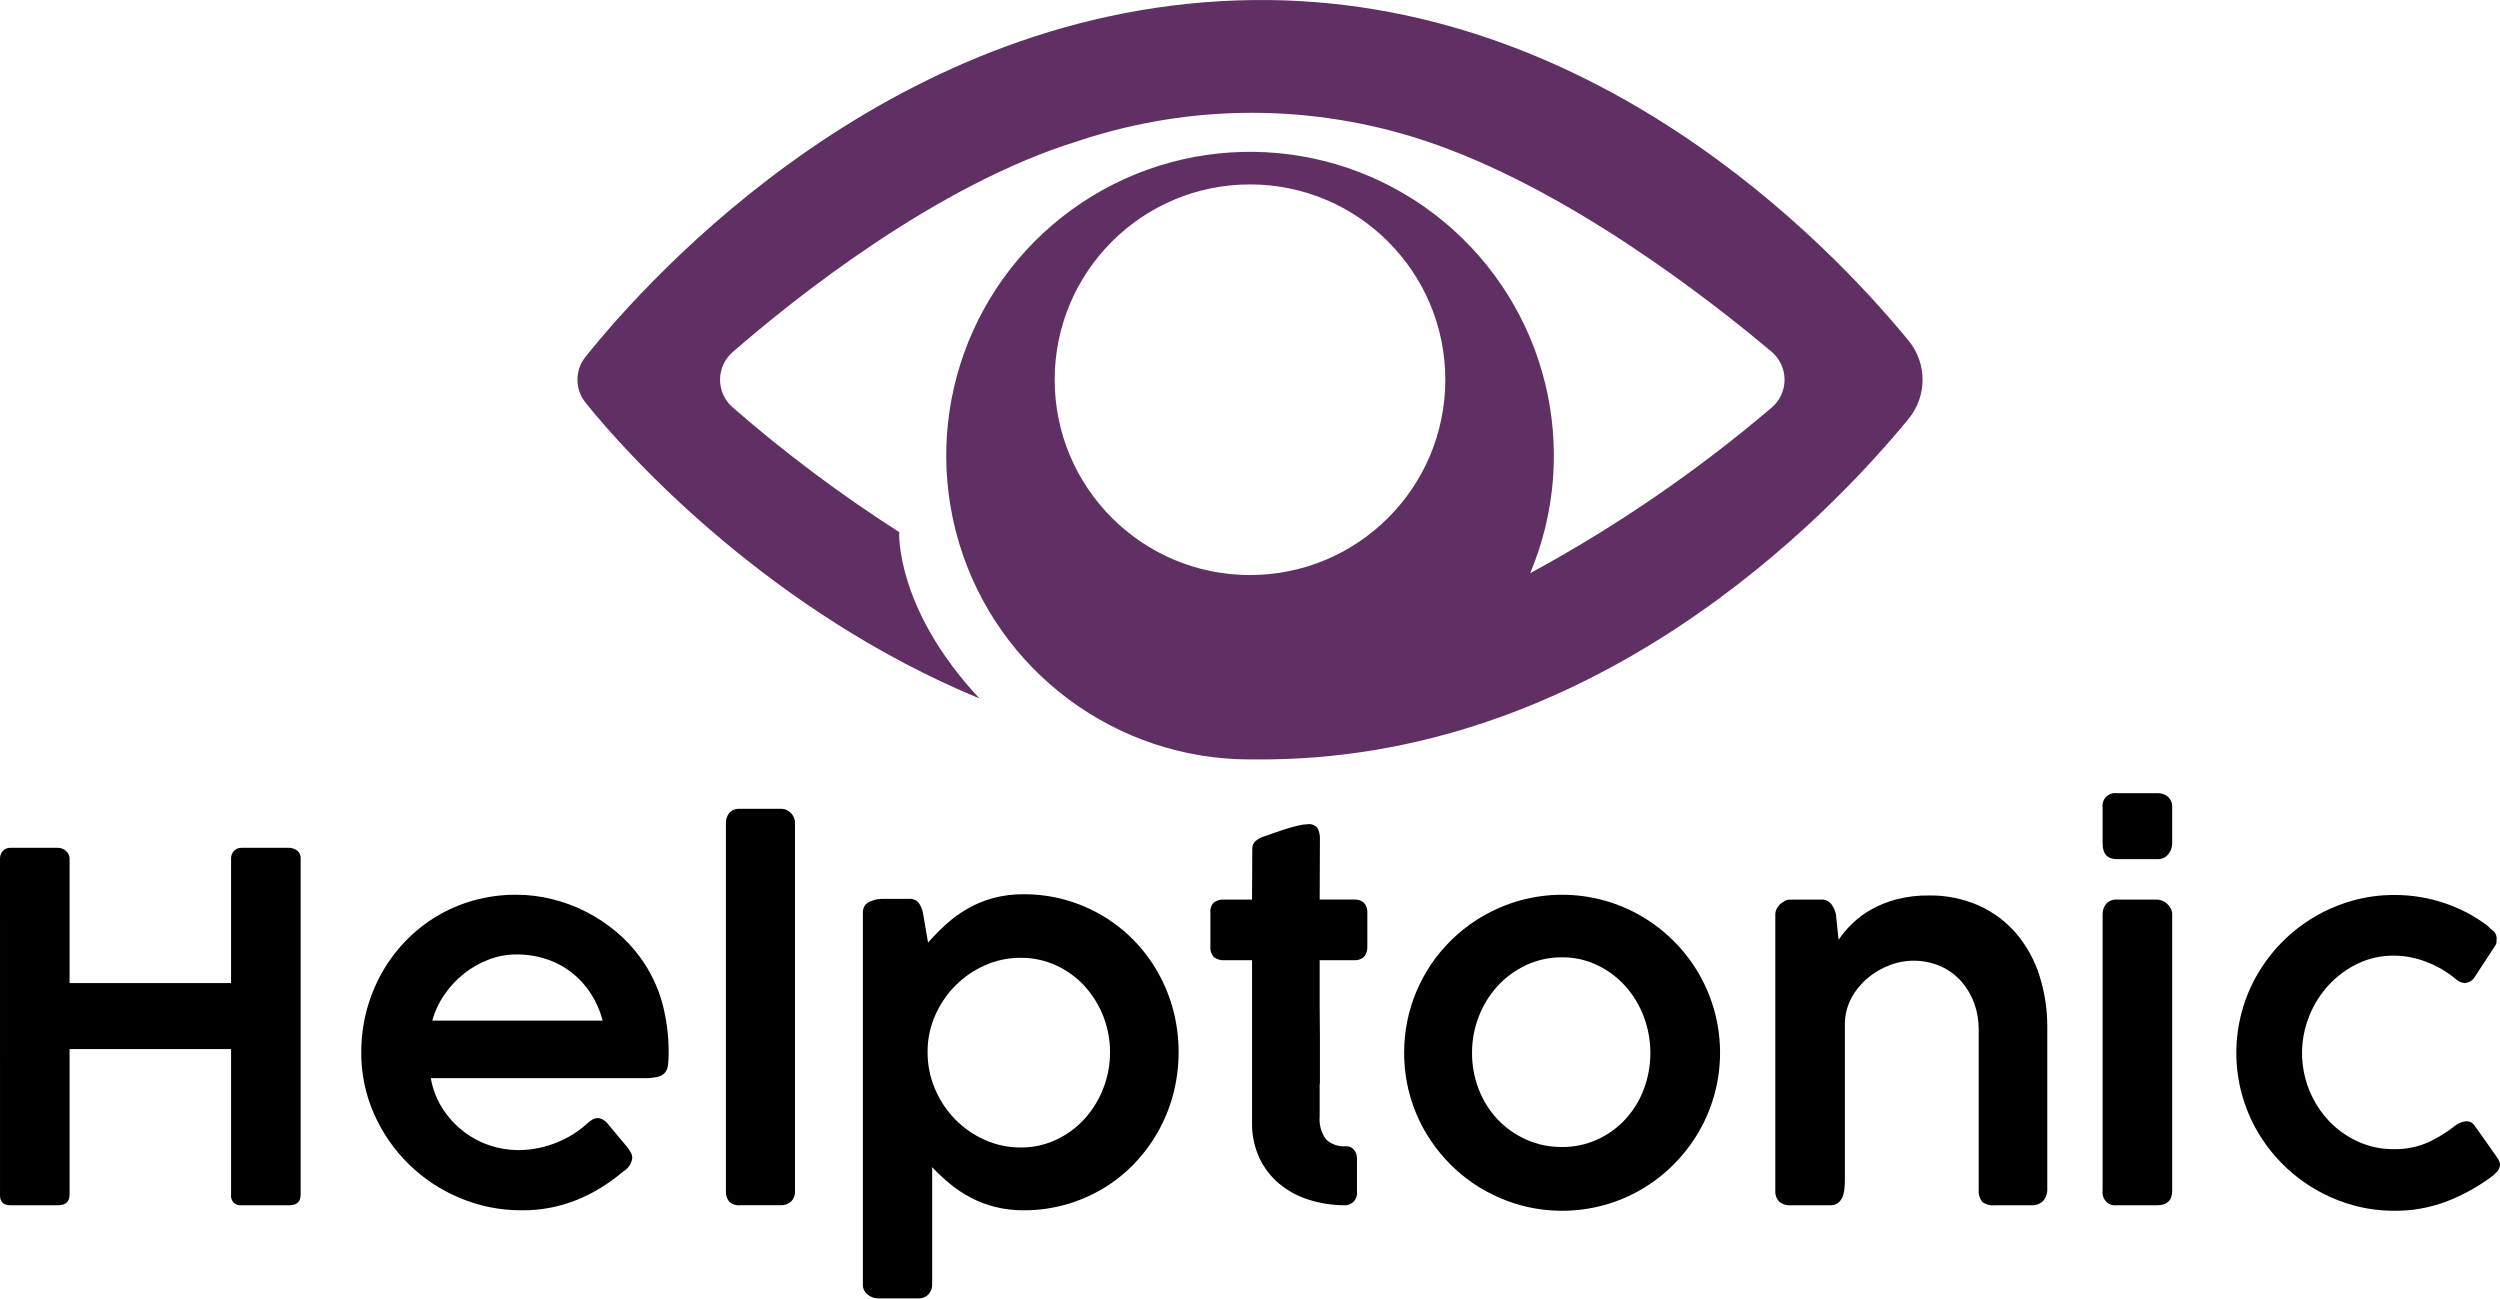
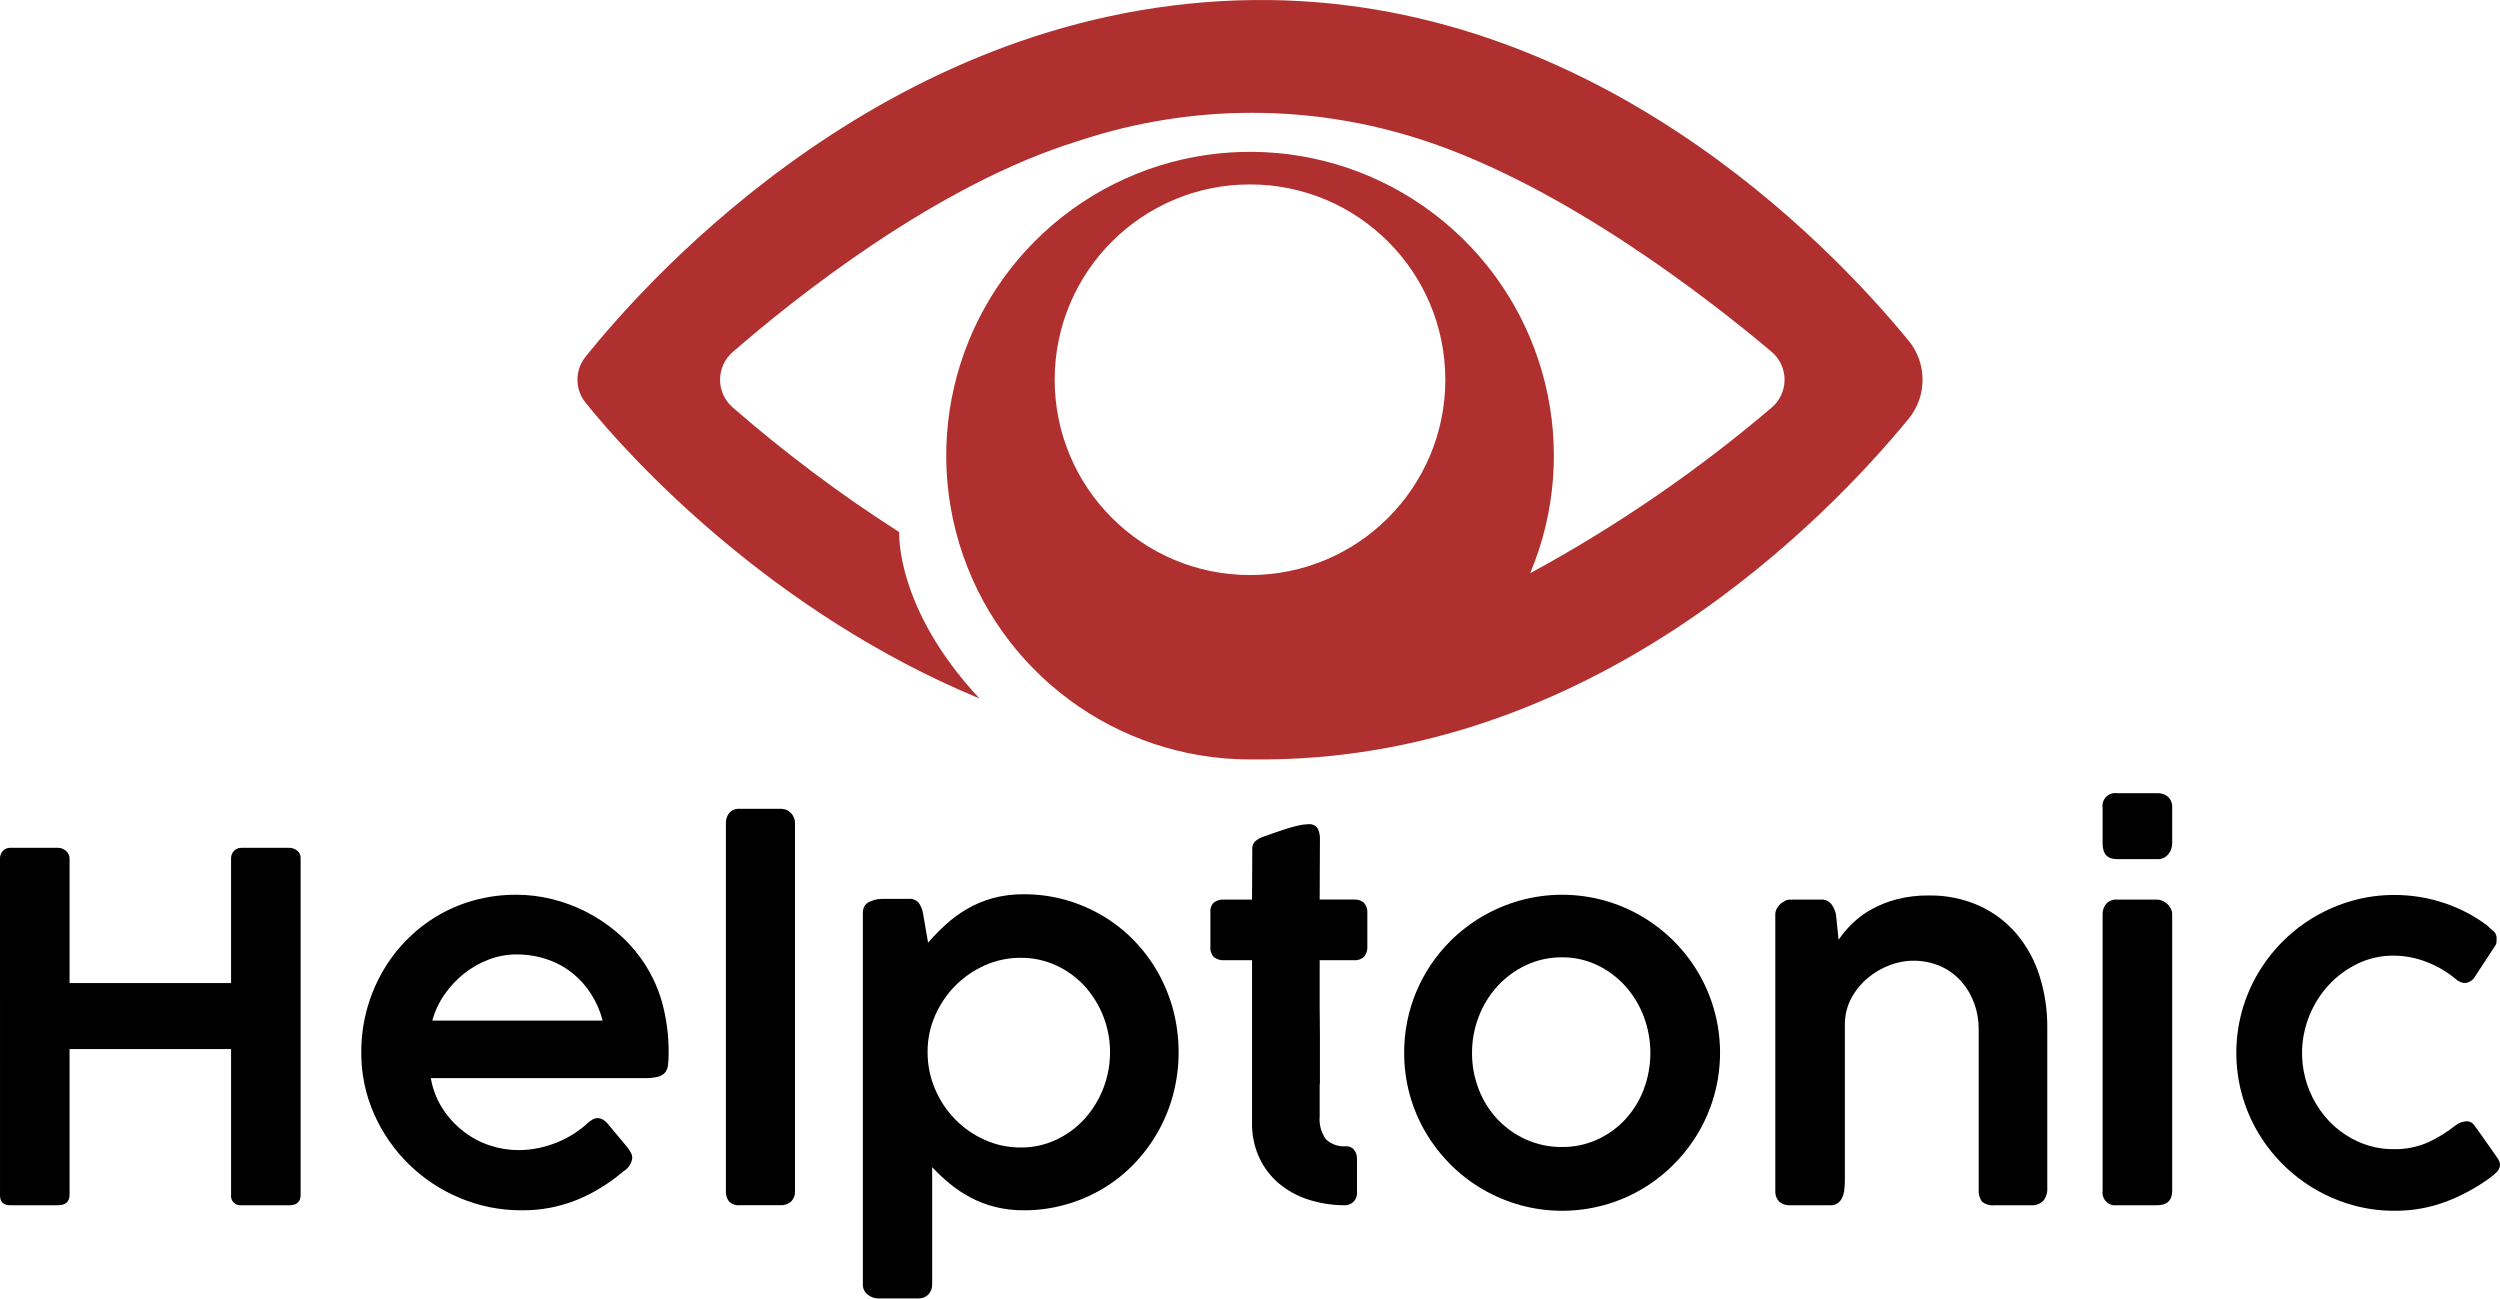
<svg xmlns="http://www.w3.org/2000/svg" viewBox="0 0 255.576 132.735">
  <g transform="translate(-372.2122 -254.7447)">
-     <path d="m567.32 289.558c-8.206-9.996-32.363-35.211-66.981-34.809-36.676.426-61.611 28.158-68.274 36.479a3.737 3.737 0 0 0 0 4.671c4.767 5.953 19.205 21.533 40.28 30.25-8.633-9.223-8.208-17.009-8.208-17.009v-0a144.115 144.115 0 0 1 -17.026-12.75 3.743 3.743 0 0 1 -.001-5.65c6.227-5.418 20.829-17.13 35.356-21.588l.193-.066a56.167 56.167 0 0 1 35.172.032c14.472 4.782 29.133 16.228 35.489 21.587a3.74 3.74 0 0 1 -.002 5.719 144.208 144.208 0 0 1 -24.674 16.919 31.058 31.058 0 1 0 -28.643 19.04c.125 0 .25-.003.375-.005 34.601.384 58.745-24.819 66.947-34.81a6.309 6.309 0 0 0 -.002-8.011zm-67.32 23.974a19.967 19.967 0 1 1 19.967-19.967 19.967 19.967 0 0 1 -19.967 19.967z" fill="#602f63" />
+     <path d="m567.32 289.558c-8.206-9.996-32.363-35.211-66.981-34.809-36.676.426-61.611 28.158-68.274 36.479a3.737 3.737 0 0 0 0 4.671c4.767 5.953 19.205 21.533 40.28 30.25-8.633-9.223-8.208-17.009-8.208-17.009v-0a144.115 144.115 0 0 1 -17.026-12.75 3.743 3.743 0 0 1 -.001-5.65c6.227-5.418 20.829-17.13 35.356-21.588l.193-.066a56.167 56.167 0 0 1 35.172.032c14.472 4.782 29.133 16.228 35.489 21.587a3.74 3.74 0 0 1 -.002 5.719 144.208 144.208 0 0 1 -24.674 16.919 31.058 31.058 0 1 0 -28.643 19.04c.125 0 .25-.003.375-.005 34.601.384 58.745-24.819 66.947-34.81a6.309 6.309 0 0 0 -.002-8.011zm-67.32 23.974a19.967 19.967 0 1 1 19.967-19.967 19.967 19.967 0 0 1 -19.967 19.967z" fill="#b02f2f" />
    <path d="m372.212 342.5a1.129 1.129 0 0 1 .282-.75.961.961 0 0 1 .773-.332h4.904a1.181 1.181 0 0 1 .785.32.979.979 0 0 1 .368.763v12.746h16.51v-12.746a1.088 1.088 0 0 1 .294-.763 1.015 1.015 0 0 1 .785-.32h4.831a1.318 1.318 0 0 1 .846.283.939.939 0 0 1 .356.775v34.398q0 1.083-1.153 1.083h-4.879a.955.955 0 0 1 -1.079-1.083v-14.886h-16.51v14.886q0 1.083-1.201 1.083h-4.855q-1.055 0-1.055-1.009z" />
    <path d="m435.915 374.512a17.569 17.569 0 0 1 -4.737 2.903 14.707 14.707 0 0 1 -5.647 1.058 16.044 16.044 0 0 1 -6.299-1.255 16.492 16.492 0 0 1 -8.772-8.575 15.328 15.328 0 0 1 -1.316-6.336 16.505 16.505 0 0 1 2.079-8.059 15.971 15.971 0 0 1 2.424-3.272 15.352 15.352 0 0 1 7-4.183 15.963 15.963 0 0 1 4.343-.578 15.181 15.181 0 0 1 3.691.455 16.26 16.26 0 0 1 3.457 1.292 16.437 16.437 0 0 1 3.063 2.03 14.777 14.777 0 0 1 2.51 2.694 14.57 14.57 0 0 1 2.166 4.454 19.056 19.056 0 0 1 .689 5.291 9.733 9.733 0 0 1 -.062 1.193 1.475 1.475 0 0 1 -.308.775 1.416 1.416 0 0 1 -.738.431 5.449 5.449 0 0 1 -1.378.135h-21.825a8.324 8.324 0 0 0 1.218 3.137 9.423 9.423 0 0 0 2.128 2.313 9.001 9.001 0 0 0 2.682 1.427 9.2 9.2 0 0 0 2.903.479 10.03 10.03 0 0 0 2.128-.221 11.054 11.054 0 0 0 1.907-.591 10.595 10.595 0 0 0 1.636-.849 9.697 9.697 0 0 0 1.316-.997.022.022 0 0 1 .025-.025 3.465 3.465 0 0 1 .566-.43 1.098 1.098 0 0 1 .566-.16 1.12 1.12 0 0 1 .504.147 1.789 1.789 0 0 1 .554.492q.664.812 1.132 1.354.467.541.763.91a3.794 3.794 0 0 1 .431.64 1.206 1.206 0 0 1 .135.541 1.849 1.849 0 0 1 -.935 1.378zm-10.925-22.194a7.833 7.833 0 0 0 -2.83.529 9.489 9.489 0 0 0 -2.522 1.439 9.895 9.895 0 0 0 -1.993 2.141 8.739 8.739 0 0 0 -1.243 2.657h17.421a9.493 9.493 0 0 0 -1.193-2.743 8.796 8.796 0 0 0 -1.932-2.141 8.549 8.549 0 0 0 -2.583-1.39 9.687 9.687 0 0 0 -3.125-.492z" />
    <path d="m446.422 338.908a1.611 1.611 0 0 1 .344-1.058 1.291 1.291 0 0 1 1.058-.418h4.306a1.312 1.312 0 0 1 .923.418 1.415 1.415 0 0 1 .43 1.058v37.572a1.423 1.423 0 0 1 -.406 1.107 1.566 1.566 0 0 1 -1.095.369h-4.109a1.447 1.447 0 0 1 -1.12-.369 1.611 1.611 0 0 1 -.332-1.107z" />
    <path d="m461.307 346.855a2.119 2.119 0 0 1 .652-.185 5.938 5.938 0 0 1 .652-.037h2.485a1.213 1.213 0 0 1 1.045.418 2.586 2.586 0 0 1 .431 1.058l.517 3.002a23.151 23.151 0 0 1 1.833-1.87 12.624 12.624 0 0 1 2.153-1.575 11.281 11.281 0 0 1 2.608-1.095 11.688 11.688 0 0 1 3.199-.406 15.523 15.523 0 0 1 4.269.579 15.9 15.9 0 0 1 3.789 1.624 15.49 15.49 0 0 1 3.187 2.51 15.964 15.964 0 0 1 2.448 3.26 16.361 16.361 0 0 1 1.575 3.863 17.019 17.019 0 0 1 0 8.612 16.221 16.221 0 0 1 -4.023 7.136 15.254 15.254 0 0 1 -3.187 2.522 15.84 15.84 0 0 1 -3.802 1.624 15.557 15.557 0 0 1 -4.256.578 11.806 11.806 0 0 1 -2.94-.344 11.372 11.372 0 0 1 -2.485-.947 12.462 12.462 0 0 1 -2.116-1.403 20.054 20.054 0 0 1 -1.833-1.71v11.983a1.473 1.473 0 0 1 -.369 1.009 1.399 1.399 0 0 1 -1.107.418h-4.084a1.685 1.685 0 0 1 -1.021-.381 1.24 1.24 0 0 1 -.504-1.046v-37.966a1.273 1.273 0 0 1 .234-.812 1.258 1.258 0 0 1 .652-.418zm24.384 15.453a10.028 10.028 0 0 0 -2.621-6.779 9.125 9.125 0 0 0 -2.891-2.092 8.503 8.503 0 0 0 -3.617-.775 8.871 8.871 0 0 0 -3.654.763 9.921 9.921 0 0 0 -3.002 2.055 10.075 10.075 0 0 0 -2.067 3.014 9.06 9.06 0 0 0 -.799 3.642v.172a9.485 9.485 0 0 0 .75 3.74 9.991 9.991 0 0 0 2.042 3.101 9.859 9.859 0 0 0 3.026 2.116 8.848 8.848 0 0 0 3.703.788 8.382 8.382 0 0 0 3.617-.788 9.178 9.178 0 0 0 2.891-2.116 10.155 10.155 0 0 0 2.621-6.84z" />
    <path d="m509.584 377.957a12.031 12.031 0 0 1 -3.654-.591 8.87 8.87 0 0 1 -2.978-1.638 7.717 7.717 0 0 1 -2.005-2.636 8.241 8.241 0 0 1 -.738-3.559v-16.625h-2.83a1.564 1.564 0 0 1 -1.07-.318 1.353 1.353 0 0 1 -.357-1.054v-3.529a1.239 1.239 0 0 1 .357-1.005 1.655 1.655 0 0 1 1.07-.294h2.83q0-1.304.012-2.596.013-1.292.013-2.596a1.002 1.002 0 0 1 .308-.775 2.72 2.72 0 0 1 .947-.504q.419-.148 1.009-.357.59-.209 1.218-.406c.419-.131.824-.242 1.219-.332a4.55 4.55 0 0 1 .983-.136 1.045 1.045 0 0 1 .997.418 2.275 2.275 0 0 1 .233 1.107q0 1.55-.012 3.088-.013 1.538-.013 3.088h3.543a1.364 1.364 0 0 1 .984.331 1.389 1.389 0 0 1 .345 1.042v3.357a1.55 1.55 0 0 1 -.345 1.128 1.335 1.335 0 0 1 -.984.343h-3.543v4.669q0 .85.013 1.589.012.739.012 1.601v4.681a.429.429 0 0 1 -.012.099.381.381 0 0 0 -.013.098v3.228a3.47 3.47 0 0 0 .64 2.341 2.649 2.649 0 0 0 2.067.714.984.984 0 0 1 .812.369 1.371 1.371 0 0 1 .295.886v3.42a1.238 1.238 0 0 1 -1.353 1.354z" />
    <path d="m515.76 362.382a16.048 16.048 0 0 1 4.745-11.454 16.223 16.223 0 0 1 3.271-2.51 16.5 16.5 0 0 1 3.848-1.624 16.163 16.163 0 0 1 8.568 0 16.223 16.223 0 0 1 3.848 1.624 16.394 16.394 0 0 1 3.258 2.51 16.127 16.127 0 0 1 2.532 19.611 16.501 16.501 0 0 1 -2.532 3.26 16.038 16.038 0 0 1 -7.105 4.146 16.163 16.163 0 0 1 -8.568 0 16.458 16.458 0 0 1 -3.848-1.624 15.967 15.967 0 0 1 -3.271-2.522 16.501 16.501 0 0 1 -2.532-3.26 15.96 15.96 0 0 1 -2.213-8.157zm6.938 0a10.114 10.114 0 0 0 .689 3.728 9.399 9.399 0 0 0 1.919 3.063 9.14 9.14 0 0 0 2.916 2.067 8.81 8.81 0 0 0 3.679.763 8.531 8.531 0 0 0 3.604-.763 8.93 8.93 0 0 0 2.866-2.067 9.478 9.478 0 0 0 1.883-3.063 10.57 10.57 0 0 0 0-7.443 9.899 9.899 0 0 0 -1.883-3.113 9.148 9.148 0 0 0 -2.866-2.141 8.208 8.208 0 0 0 -3.604-.8 8.475 8.475 0 0 0 -3.679.8 9.356 9.356 0 0 0 -2.916 2.141 9.812 9.812 0 0 0 -1.919 3.113 10.146 10.146 0 0 0 -.689 3.715z" />
    <path d="m553.997 347.421a1.354 1.354 0 0 1 .565-.492.843.843 0 0 1 .591-.209q.393-.012.738-.012h2.484a1.231 1.231 0 0 1 1.059.468 2.703 2.703 0 0 1 .468 1.033l.271 2.608a10.887 10.887 0 0 1 1.39-1.649 9.3 9.3 0 0 1 1.956-1.452 11.186 11.186 0 0 1 2.584-1.033 12.524 12.524 0 0 1 3.272-.394 12.194 12.194 0 0 1 5.167 1.046 11.001 11.001 0 0 1 3.814 2.867 12.471 12.471 0 0 1 2.35 4.281 17.045 17.045 0 0 1 .8 5.29v16.412a1.869 1.869 0 0 1 -.419 1.329 1.577 1.577 0 0 1 -1.205.443h-3.74a1.764 1.764 0 0 1 -1.316-.369 1.963 1.963 0 0 1 -.332-1.304v-16.387a7.515 7.515 0 0 0 -.443-2.546 6.958 6.958 0 0 0 -1.291-2.227 6.258 6.258 0 0 0 -2.104-1.575 6.879 6.879 0 0 0 -5.253-.135 7.676 7.676 0 0 0 -2.227 1.292 7.097 7.097 0 0 0 -1.674 2.03 5.638 5.638 0 0 0 -.688 2.694v15.944a8.822 8.822 0 0 1 -.05.935 2.832 2.832 0 0 1 -.209.836 1.426 1.426 0 0 1 -.455.59 1.235 1.235 0 0 1 -.763.222h-4.06a1.627 1.627 0 0 1 -1.193-.381 1.48 1.48 0 0 1 -.382-1.095v-28.321a1.256 1.256 0 0 1 .296-.738z" />
    <path d="m587.164 337.314a1.296 1.296 0 0 1 1.452-1.481h4.134a1.61 1.61 0 0 1 1.107.371 1.408 1.408 0 0 1 .418 1.111v3.68a1.725 1.725 0 0 1 -.394 1.074 1.322 1.322 0 0 1 -1.107.506h-4.134q-1.477 0-1.477-1.581zm0 10.895a1.587 1.587 0 0 1 .369-1.07 1.348 1.348 0 0 1 1.083-.431h4.084a1.514 1.514 0 0 1 .554.111 1.556 1.556 0 0 1 .505.32 1.93 1.93 0 0 1 .369.48 1.223 1.223 0 0 1 .147.59v28.271q0 1.477-1.551 1.477h-4.084a1.305 1.305 0 0 1 -1.477-1.477z" />
    <path d="m623.285 369.763a2.262 2.262 0 0 1 .701-.332 2.347 2.347 0 0 1 .479-.062.933.933 0 0 1 .714.443l.59.812 1.747 2.485a1.679 1.679 0 0 1 .197.356.917.917 0 0 1 .074.333 1.031 1.031 0 0 1 -.271.701 4.309 4.309 0 0 1 -.713.627 19.603 19.603 0 0 1 -4.516 2.46 14.688 14.688 0 0 1 -5.327.935 15.595 15.595 0 0 1 -4.244-.578 16.371 16.371 0 0 1 -9.646-7.394 16.03 16.03 0 0 1 0-16.338 16.301 16.301 0 0 1 9.646-7.394 15.595 15.595 0 0 1 4.244-.578 15.794 15.794 0 0 1 5.167.836 15.527 15.527 0 0 1 4.331 2.264l-.024-.024a7.302 7.302 0 0 0 .677.603.952.952 0 0 1 .332.8c0 .099-.005.213-.013.344a.702.702 0 0 1 -.135.369l-2.018 3.076a1.357 1.357 0 0 1 -1.083.738 1.553 1.553 0 0 1 -.936-.418 10.525 10.525 0 0 0 -2.928-1.722 9.255 9.255 0 0 0 -3.444-.665 8.311 8.311 0 0 0 -3.605.8 9.776 9.776 0 0 0 -2.965 2.166 10.277 10.277 0 0 0 -2.018 3.174 10.136 10.136 0 0 0 2.006 10.765 9.516 9.516 0 0 0 2.965 2.104 8.6 8.6 0 0 0 3.617.775 8.351 8.351 0 0 0 3.617-.726 14.038 14.038 0 0 0 2.78-1.735z" />
  </g>
</svg>
